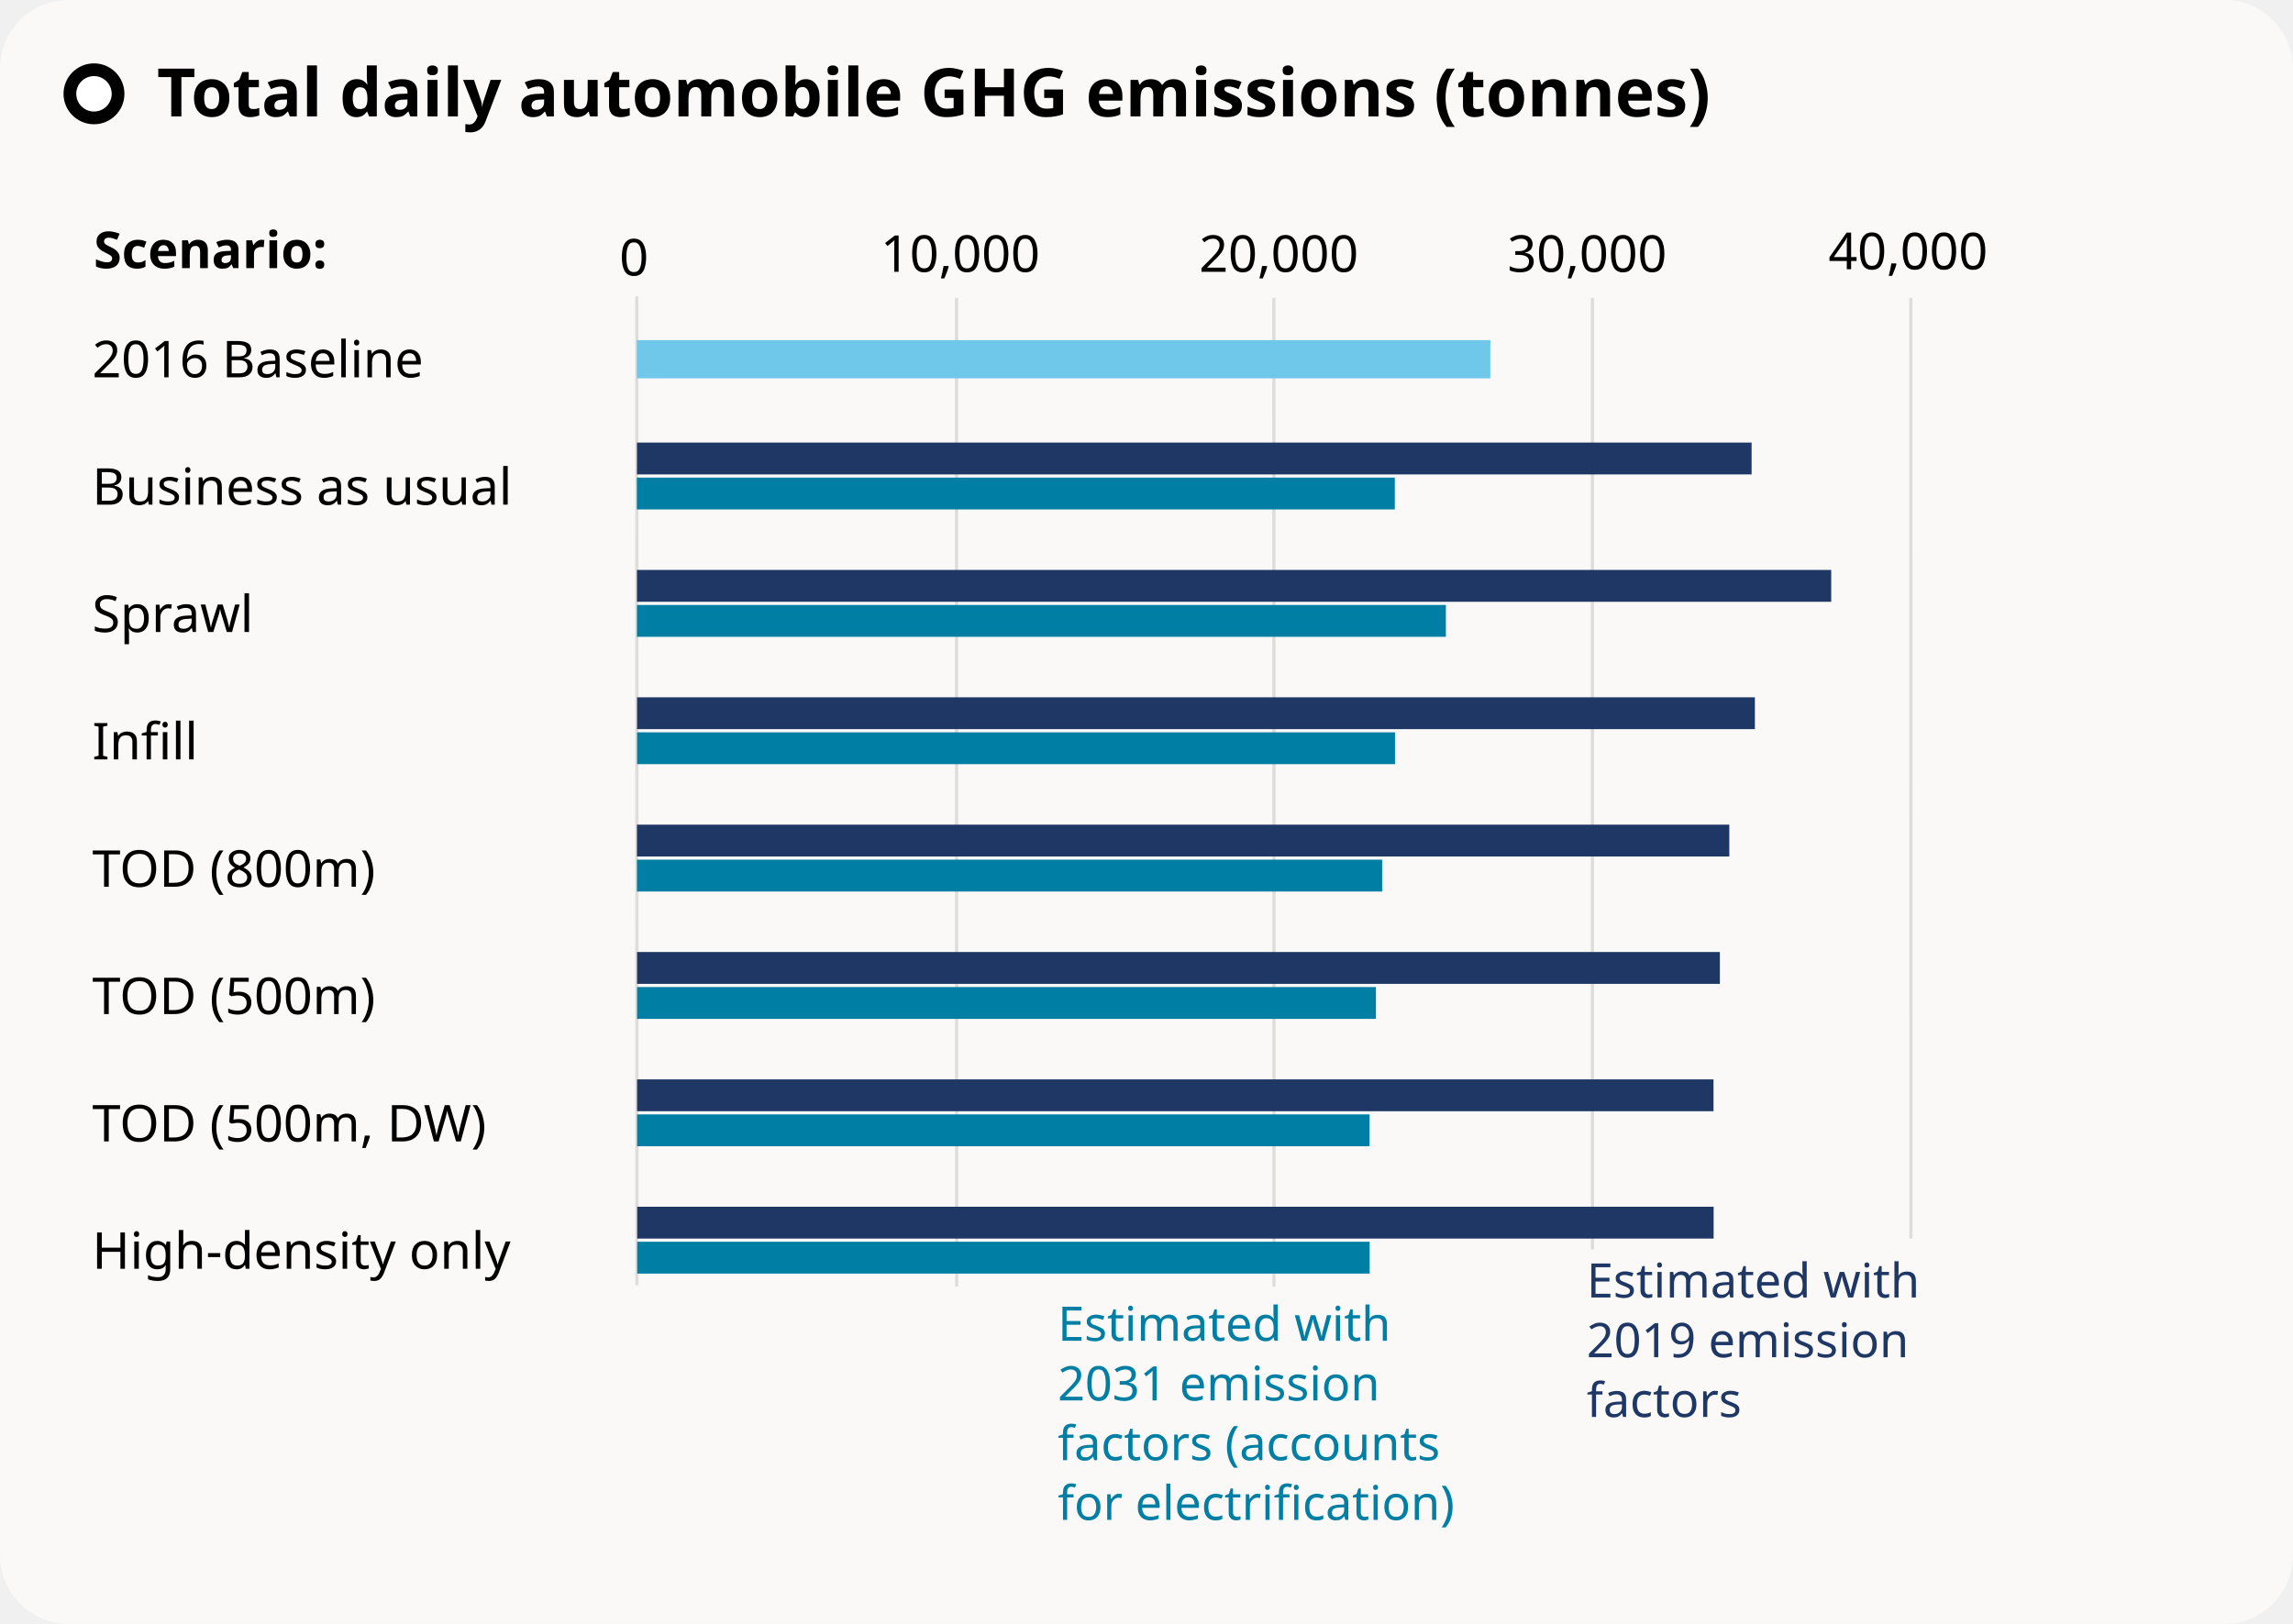
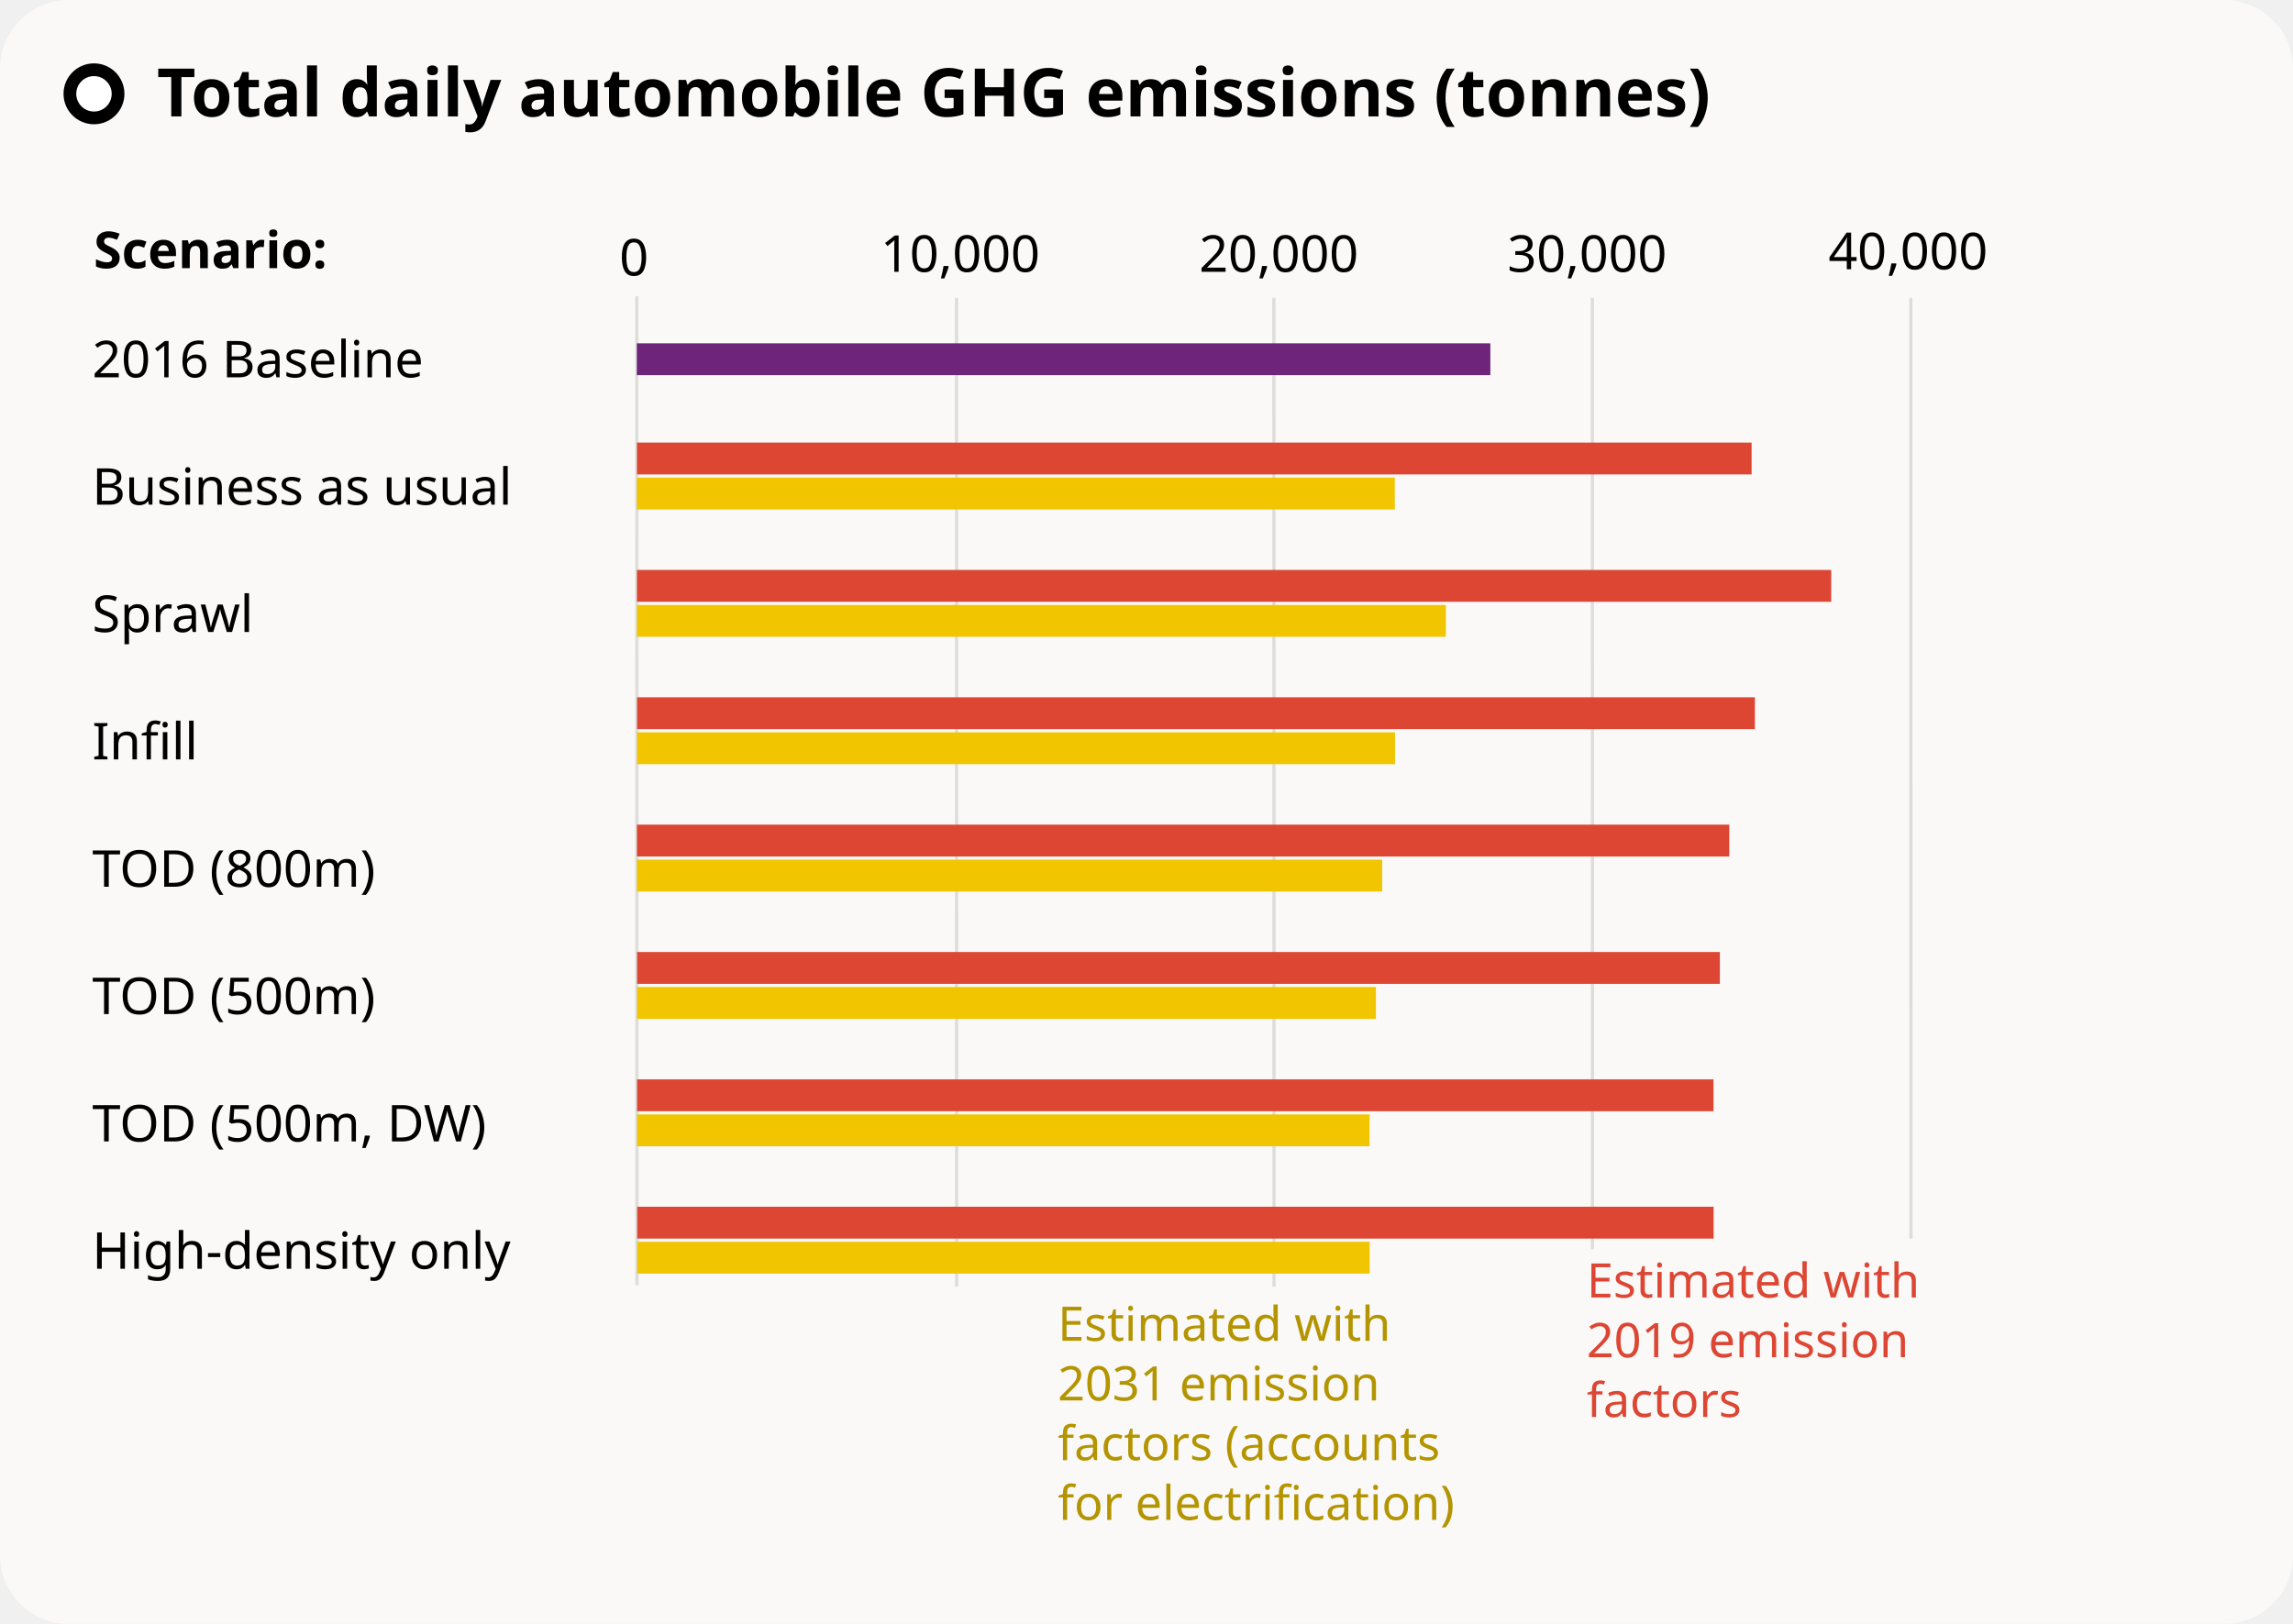
<svg xmlns="http://www.w3.org/2000/svg" width="720" height="510" viewBox="0 0 190.5 134.938" version="1.1" id="svg1">
  <defs id="defs1" />
  <g id="layer1">
    <rect style="opacity:1;fill:#faf9f8;fill-opacity:1;fill-rule:evenodd;stroke:none;stroke-width:0.265;stroke-linecap:round;stroke-linejoin:round;stroke-dasharray:none;stroke-opacity:1" id="rect25" width="190.5" height="134.938" x="-2.8610229e-06" y="0" rx="5.706" ry="5.706" />
    <text id="text237-0-6-6-6-12" xml:space="preserve" x="7.66" y="31.35" style="font-style:normal;font-variant:normal;font-weight:normal;font-stretch:normal;font-size:4.233px;line-height:10.583px;font-family:'Inter 24pt';-inkscape-font-specification:'Inter 24pt, Normal';font-variant-ligatures:normal;font-variant-caps:normal;font-variant-numeric:normal;font-variant-east-asian:normal;fill:#000000;stroke-width:0.353">
      <tspan id="tspan16" x="7.66" y="31.35" style="line-height:10.583px">2016 Baseline</tspan>
      <tspan x="7.66" y="41.934" id="tspan4" style="line-height:10.583px">Business as usual</tspan>
      <tspan x="7.66" y="52.517" id="tspan5" style="line-height:10.583px">Sprawl</tspan>
      <tspan x="7.66" y="63.1" id="tspan6" style="line-height:10.583px">Infill</tspan>
      <tspan x="7.66" y="73.684" id="tspan10" style="line-height:10.583px">TOD (800m)</tspan>
      <tspan x="7.66" y="84.267" id="tspan11" style="line-height:10.583px">TOD (500m)</tspan>
      <tspan x="7.66" y="94.85" id="tspan13" style="line-height:10.583px">TOD (500m, DW)</tspan>
      <tspan x="7.66" y="105.433" id="tspan14" style="line-height:10.583px">High-density only</tspan>
      <tspan x="7.66" y="116.017" id="tspan15" style="line-height:10.583px" />
    </text>
    <text id="text237-0-6-6-6-4" xml:space="preserve" x="13.038" y="9.674" style="font-style:normal;font-variant:normal;font-weight:normal;font-stretch:normal;font-size:4.763px;font-family:'Inter 24pt';-inkscape-font-specification:'Inter 24pt, Normal';font-variant-ligatures:normal;font-variant-caps:normal;font-variant-numeric:normal;font-variant-east-asian:normal;fill:#000000;stroke-width:0.353">
      <tspan x="13.038" y="9.674" style="font-style:normal;font-variant:normal;font-weight:bold;font-stretch:normal;font-size:5.556px;font-family:'Inter 24pt';-inkscape-font-specification:'Inter 24pt, Bold';font-variant-ligatures:normal;font-variant-caps:normal;font-variant-numeric:normal;font-variant-east-asian:normal;fill:#000000" id="tspan12">Total daily automobile GHG emissions (tonnes) </tspan>
    </text>
    <text id="text237-0-6-6-6-1-3" xml:space="preserve" x="73.157" y="22.587" style="font-style:normal;font-variant:normal;font-weight:normal;font-stretch:normal;font-size:4.233px;font-family:'Inter 24pt';-inkscape-font-specification:'Inter 24pt, Normal';font-variant-ligatures:normal;font-variant-caps:normal;font-variant-numeric:normal;font-variant-east-asian:normal;fill:#000000;stroke-width:0.353">
      <tspan id="tspan2-5-6" x="73.157" y="22.587">10,000</tspan>
    </text>
    <text id="text237-0-6-6-6-1-3-5" xml:space="preserve" x="7.786" y="22.283" style="font-style:normal;font-variant:normal;font-weight:normal;font-stretch:normal;font-size:4.233px;font-family:'Inter 24pt';-inkscape-font-specification:'Inter 24pt, Normal';font-variant-ligatures:normal;font-variant-caps:normal;font-variant-numeric:normal;font-variant-east-asian:normal;fill:#000000;stroke-width:0.353">
      <tspan id="tspan2-5-6-0" x="7.786" y="22.283" style="font-weight:bold">Scenario:</tspan>
    </text>
    <text id="text237-0-6-6-6-1-3-77" xml:space="preserve" x="51.46" y="22.891" style="font-style:normal;font-variant:normal;font-weight:normal;font-stretch:normal;font-size:4.233px;font-family:'Inter 24pt';-inkscape-font-specification:'Inter 24pt, Normal';font-variant-ligatures:normal;font-variant-caps:normal;font-variant-numeric:normal;font-variant-east-asian:normal;fill:#000000;stroke-width:0.353">
      <tspan id="tspan2-5-6-1" x="51.46" y="22.891">0</tspan>
    </text>
    <text id="text237-0-6-6-6-1-3-7" xml:space="preserve" x="99.616" y="22.587" style="font-style:normal;font-variant:normal;font-weight:normal;font-stretch:normal;font-size:4.233px;font-family:'Inter 24pt';-inkscape-font-specification:'Inter 24pt, Normal';font-variant-ligatures:normal;font-variant-caps:normal;font-variant-numeric:normal;font-variant-east-asian:normal;fill:#000000;stroke-width:0.353">
      <tspan id="tspan2-5-6-6" x="99.616" y="22.587">20,000</tspan>
    </text>
    <text id="text237-0-6-6-6-1-3-7-7" xml:space="preserve" x="125.234" y="22.587" style="font-style:normal;font-variant:normal;font-weight:normal;font-stretch:normal;font-size:4.233px;font-family:'Inter 24pt';-inkscape-font-specification:'Inter 24pt, Normal';font-variant-ligatures:normal;font-variant-caps:normal;font-variant-numeric:normal;font-variant-east-asian:normal;fill:#000000;stroke-width:0.353">
      <tspan id="tspan2-5-6-6-4" x="125.234" y="22.587">30,000</tspan>
    </text>
    <text id="text237-0-6-6-6-1-3-7-7-7" xml:space="preserve" x="151.9" y="22.374" style="font-style:normal;font-variant:normal;font-weight:normal;font-stretch:normal;font-size:4.233px;font-family:'Inter 24pt';-inkscape-font-specification:'Inter 24pt, Normal';font-variant-ligatures:normal;font-variant-caps:normal;font-variant-numeric:normal;font-variant-east-asian:normal;fill:#000000;stroke-width:0.353">
      <tspan id="tspan2-5-6-6-4-6" x="151.9" y="22.374">40,000</tspan>
    </text>
    <rect style="fill:#ffffff;fill-opacity:1;fill-rule:evenodd;stroke:#000000;stroke-width:1.058;stroke-linecap:round;stroke-linejoin:round;stroke-dasharray:none;stroke-dashoffset:0" id="rect1" width="4.002" height="4.002" x="5.806" y="5.795" rx="2.001" ry="2.001" />
    <g id="g17" style="fill:#c0bfbc;stroke:#deddda;stroke-width:1.016" transform="matrix(1,0,0,0.9690734,0,4.237419)">
      <path style="fill:#c0bfbc;stroke:#deddda;stroke-width:0.269px;stroke-linecap:butt;stroke-linejoin:miter;stroke-opacity:1" d="m 52.907,21.034 0.01,84.799" id="path16" />
      <path style="fill:#c0bfbc;stroke:#deddda;stroke-width:0.269px;stroke-linecap:butt;stroke-linejoin:miter;stroke-opacity:1" d="m 79.467,21.167 0.01,84.799" id="path16-1" />
      <path style="fill:#c0bfbc;stroke:#deddda;stroke-width:0.269px;stroke-linecap:butt;stroke-linejoin:miter;stroke-opacity:1" d="m 105.833,21.167 0.01,84.799" id="path16-4" />
      <path style="fill:#c0bfbc;stroke:#deddda;stroke-width:0.269px;stroke-linecap:butt;stroke-linejoin:miter;stroke-opacity:1" d="m 132.292,21.167 0.01,81.589" id="path16-10" />
      <path style="fill:#c0bfbc;stroke:#deddda;stroke-width:0.269px;stroke-linecap:butt;stroke-linejoin:miter;stroke-opacity:1" d="m 158.75,21.167 0.01,80.668" id="path16-10-6" />
    </g>
-     <path style="fill:#6fc7ea;fill-opacity:1;stroke:#6fc7ea;stroke-width:3.175;stroke-linecap:butt;stroke-linejoin:miter;stroke-dasharray:none;stroke-opacity:1" d="M 52.907,29.851 H 123.815" id="path3-4-0-6-1-7-9-2-3" />
-     <path style="fill:#6d247a;fill-opacity:1;stroke:#1e3765;stroke-width:2.646;stroke-linecap:butt;stroke-linejoin:miter;stroke-dasharray:none;stroke-opacity:1" d="M 52.917,38.1 H 145.521" id="path3-4-0-6-1-7-9-2-3-0" />
-     <path style="fill:#6d247a;fill-opacity:1;stroke:#017ea3;stroke-width:2.646;stroke-linecap:butt;stroke-linejoin:miter;stroke-dasharray:none;stroke-opacity:1" d="M 115.879,41.01 H 52.909" id="path3-4-0-6-1-7-9-2-3-0-4" />
-     <path style="fill:#6d247a;fill-opacity:1;stroke:#1e3765;stroke-width:2.646;stroke-linecap:butt;stroke-linejoin:miter;stroke-dasharray:none;stroke-opacity:1" d="M 52.917,48.683 H 152.135" id="path3-4-0-6-1-7-9-2-3-8" />
-     <path style="fill:#6d247a;fill-opacity:1;stroke:#1e3765;stroke-width:2.646;stroke-linecap:butt;stroke-linejoin:miter;stroke-dasharray:none;stroke-opacity:1" d="M 52.927,59.267 H 145.795" id="path3-4-0-6-1-7-9-2-3-0-7" />
-     <path style="fill:#6d247a;fill-opacity:1;stroke:#1e3765;stroke-width:2.646;stroke-linecap:butt;stroke-linejoin:miter;stroke-dasharray:none;stroke-opacity:1" d="M 52.917,69.85 H 143.669" id="path3-4-0-6-1-7-9-2-3-3" />
-     <path style="fill:#6d247a;fill-opacity:1;stroke:#1e3765;stroke-width:2.646;stroke-linecap:butt;stroke-linejoin:miter;stroke-dasharray:none;stroke-opacity:1" d="M 52.927,80.433 H 142.885" id="path3-4-0-6-1-7-9-2-3-0-75" />
-     <path style="fill:#6d247a;fill-opacity:1;stroke:#1e3765;stroke-width:2.646;stroke-linecap:butt;stroke-linejoin:miter;stroke-dasharray:none;stroke-opacity:1" d="M 52.927,91.017 H 142.356" id="path3-4-0-6-1-7-9-2-3-8-9" />
-     <path style="fill:#6d247a;fill-opacity:1;stroke:#1e3765;stroke-width:2.646;stroke-linecap:butt;stroke-linejoin:miter;stroke-dasharray:none;stroke-opacity:1" d="M 52.937,101.6 H 142.366" id="path3-4-0-6-1-7-9-2-3-0-7-2" />
-     <path style="fill:#6d247a;fill-opacity:1;stroke:#017ea3;stroke-width:2.646;stroke-linecap:butt;stroke-linejoin:miter;stroke-dasharray:none;stroke-opacity:1" d="M 120.121,51.594 H 52.917" id="path3-4-0-6-1-7-9-2-3-0-4-8" />
-     <path style="fill:#6d247a;fill-opacity:1;stroke:#017ea3;stroke-width:2.646;stroke-linecap:butt;stroke-linejoin:miter;stroke-dasharray:none;stroke-opacity:1" d="M 115.897,62.177 H 52.927" id="path3-4-0-6-1-7-9-2-3-0-4-8-4" />
-     <path style="fill:#6d247a;fill-opacity:1;stroke:#017ea3;stroke-width:2.646;stroke-linecap:butt;stroke-linejoin:miter;stroke-dasharray:none;stroke-opacity:1" d="M 114.829,72.76 H 52.917" id="path3-4-0-6-1-7-9-2-3-0-4-8-4-8" />
-     <path style="fill:#6d247a;fill-opacity:1;stroke:#017ea3;stroke-width:2.646;stroke-linecap:butt;stroke-linejoin:miter;stroke-dasharray:none;stroke-opacity:1" d="M 114.31,83.344 H 52.927" id="path3-4-0-6-1-7-9-2-3-0-4-8-4-8-7" />
-     <path style="fill:#6d247a;fill-opacity:1;stroke:#017ea3;stroke-width:2.646;stroke-linecap:butt;stroke-linejoin:miter;stroke-dasharray:none;stroke-opacity:1" d="M 113.781,93.927 H 52.927" id="path3-4-0-6-1-7-9-2-3-0-4-8-4-8-7-0" />
-     <path style="fill:#6d247a;fill-opacity:1;stroke:#017ea3;stroke-width:2.646;stroke-linecap:butt;stroke-linejoin:miter;stroke-dasharray:none;stroke-opacity:1" d="M 113.791,104.51 H 52.937" id="path3-4-0-6-1-7-9-2-3-0-4-8-4-8-7-0-4" />
-     <text id="text237-0-6-6-6-4-4-5-9-1-6-9" xml:space="preserve" x="87.876" y="111.413" style="font-style:normal;font-variant:normal;font-weight:bold;font-stretch:normal;font-size:3.969px;font-family:'Inter 24pt';-inkscape-font-specification:'Inter 24pt, Bold';font-variant-ligatures:normal;font-variant-caps:normal;font-variant-numeric:normal;font-variant-east-asian:normal;fill:#017ea3;fill-opacity:1;stroke-width:0.353">
-       <tspan x="87.876" y="111.413" style="font-style:normal;font-variant:normal;font-weight:normal;font-stretch:normal;font-size:3.969px;font-family:'Inter 24pt';-inkscape-font-specification:'Inter 24pt, Bold';font-variant-ligatures:normal;font-variant-caps:normal;font-variant-numeric:normal;font-variant-east-asian:normal;fill:#017ea3;fill-opacity:1;stroke-width:0.353" id="tspan17">Estimated with</tspan>
-       <tspan x="87.876" y="116.374" style="font-style:normal;font-variant:normal;font-weight:normal;font-stretch:normal;font-size:3.969px;font-family:'Inter 24pt';-inkscape-font-specification:'Inter 24pt, Bold';font-variant-ligatures:normal;font-variant-caps:normal;font-variant-numeric:normal;font-variant-east-asian:normal;fill:#017ea3;fill-opacity:1;stroke-width:0.353" id="tspan18">2031 emission</tspan>
-       <tspan x="87.876" y="121.335" style="font-style:normal;font-variant:normal;font-weight:normal;font-stretch:normal;font-size:3.969px;font-family:'Inter 24pt';-inkscape-font-specification:'Inter 24pt, Bold';font-variant-ligatures:normal;font-variant-caps:normal;font-variant-numeric:normal;font-variant-east-asian:normal;fill:#017ea3;fill-opacity:1;stroke-width:0.353" id="tspan19">factors (accounts</tspan>
-       <tspan x="87.876" y="126.296" style="font-style:normal;font-variant:normal;font-weight:normal;font-stretch:normal;font-size:3.969px;font-family:'Inter 24pt';-inkscape-font-specification:'Inter 24pt, Bold';font-variant-ligatures:normal;font-variant-caps:normal;font-variant-numeric:normal;font-variant-east-asian:normal;fill:#017ea3;fill-opacity:1;stroke-width:0.353" id="tspan22">for electrification)</tspan>
+     <path style="fill:#6d247a;fill-opacity:1;stroke:#6d247a;stroke-width:2.646;stroke-linecap:butt;stroke-linejoin:miter;stroke-dasharray:none;stroke-opacity:1" d="M 52.907,29.851 H 123.815" id="path3-4-0-6-1-7-9-2-3" />
+     <path style="fill:#6d247a;fill-opacity:1;stroke:#dc4633;stroke-width:2.646;stroke-linecap:butt;stroke-linejoin:miter;stroke-dasharray:none;stroke-opacity:1" d="M 52.917,38.1 H 145.521" id="path3-4-0-6-1-7-9-2-3-0" />
+     <path style="fill:#6d247a;fill-opacity:1;stroke:#f1c500;stroke-width:2.646;stroke-linecap:butt;stroke-linejoin:miter;stroke-dasharray:none;stroke-opacity:1" d="M 115.879,41.01 H 52.909" id="path3-4-0-6-1-7-9-2-3-0-4" />
+     <path style="fill:#6d247a;fill-opacity:1;stroke:#dc4633;stroke-width:2.646;stroke-linecap:butt;stroke-linejoin:miter;stroke-dasharray:none;stroke-opacity:1" d="M 52.917,48.683 H 152.135" id="path3-4-0-6-1-7-9-2-3-8" />
+     <path style="fill:#6d247a;fill-opacity:1;stroke:#dc4633;stroke-width:2.646;stroke-linecap:butt;stroke-linejoin:miter;stroke-dasharray:none;stroke-opacity:1" d="M 52.927,59.267 H 145.795" id="path3-4-0-6-1-7-9-2-3-0-7" />
+     <path style="fill:#6d247a;fill-opacity:1;stroke:#dc4633;stroke-width:2.646;stroke-linecap:butt;stroke-linejoin:miter;stroke-dasharray:none;stroke-opacity:1" d="M 52.917,69.85 H 143.669" id="path3-4-0-6-1-7-9-2-3-3" />
+     <path style="fill:#6d247a;fill-opacity:1;stroke:#dc4633;stroke-width:2.646;stroke-linecap:butt;stroke-linejoin:miter;stroke-dasharray:none;stroke-opacity:1" d="M 52.927,80.433 H 142.885" id="path3-4-0-6-1-7-9-2-3-0-75" />
+     <path style="fill:#6d247a;fill-opacity:1;stroke:#dc4633;stroke-width:2.646;stroke-linecap:butt;stroke-linejoin:miter;stroke-dasharray:none;stroke-opacity:1" d="M 52.927,91.017 H 142.356" id="path3-4-0-6-1-7-9-2-3-8-9" />
+     <path style="fill:#6d247a;fill-opacity:1;stroke:#dc4633;stroke-width:2.646;stroke-linecap:butt;stroke-linejoin:miter;stroke-dasharray:none;stroke-opacity:1" d="M 52.937,101.6 H 142.366" id="path3-4-0-6-1-7-9-2-3-0-7-2" />
+     <path style="fill:#6d247a;fill-opacity:1;stroke:#f1c500;stroke-width:2.646;stroke-linecap:butt;stroke-linejoin:miter;stroke-dasharray:none;stroke-opacity:1" d="M 120.121,51.594 H 52.917" id="path3-4-0-6-1-7-9-2-3-0-4-8" />
+     <path style="fill:#6d247a;fill-opacity:1;stroke:#f1c500;stroke-width:2.646;stroke-linecap:butt;stroke-linejoin:miter;stroke-dasharray:none;stroke-opacity:1" d="M 115.897,62.177 H 52.927" id="path3-4-0-6-1-7-9-2-3-0-4-8-4" />
+     <path style="fill:#6d247a;fill-opacity:1;stroke:#f1c500;stroke-width:2.646;stroke-linecap:butt;stroke-linejoin:miter;stroke-dasharray:none;stroke-opacity:1" d="M 114.829,72.76 H 52.917" id="path3-4-0-6-1-7-9-2-3-0-4-8-4-8" />
+     <path style="fill:#6d247a;fill-opacity:1;stroke:#f1c500;stroke-width:2.646;stroke-linecap:butt;stroke-linejoin:miter;stroke-dasharray:none;stroke-opacity:1" d="M 114.31,83.344 H 52.927" id="path3-4-0-6-1-7-9-2-3-0-4-8-4-8-7" />
+     <path style="fill:#6d247a;fill-opacity:1;stroke:#f1c500;stroke-width:2.646;stroke-linecap:butt;stroke-linejoin:miter;stroke-dasharray:none;stroke-opacity:1" d="M 113.781,93.927 H 52.927" id="path3-4-0-6-1-7-9-2-3-0-4-8-4-8-7-0" />
+     <path style="fill:#6d247a;fill-opacity:1;stroke:#f1c500;stroke-width:2.646;stroke-linecap:butt;stroke-linejoin:miter;stroke-dasharray:none;stroke-opacity:1" d="M 113.791,104.51 H 52.937" id="path3-4-0-6-1-7-9-2-3-0-4-8-4-8-7-0-4" />
+     <text id="text237-0-6-6-6-4-4-5-9-1-6-9" xml:space="preserve" x="87.876" y="111.413" style="font-style:normal;font-variant:normal;font-weight:bold;font-stretch:normal;font-size:3.969px;font-family:'Inter 24pt';-inkscape-font-specification:'Inter 24pt, Bold';font-variant-ligatures:normal;font-variant-caps:normal;font-variant-numeric:normal;font-variant-east-asian:normal;fill:#b49400;fill-opacity:1;stroke-width:0.353">
+       <tspan x="87.876" y="111.413" style="font-style:normal;font-variant:normal;font-weight:normal;font-stretch:normal;font-size:3.969px;font-family:'Inter 24pt';-inkscape-font-specification:'Inter 24pt, Bold';font-variant-ligatures:normal;font-variant-caps:normal;font-variant-numeric:normal;font-variant-east-asian:normal;fill:#b49400;fill-opacity:1;stroke-width:0.353" id="tspan17">Estimated with</tspan>
+       <tspan x="87.876" y="116.374" style="font-style:normal;font-variant:normal;font-weight:normal;font-stretch:normal;font-size:3.969px;font-family:'Inter 24pt';-inkscape-font-specification:'Inter 24pt, Bold';font-variant-ligatures:normal;font-variant-caps:normal;font-variant-numeric:normal;font-variant-east-asian:normal;fill:#b49400;fill-opacity:1;stroke-width:0.353" id="tspan18">2031 emission</tspan>
+       <tspan x="87.876" y="121.335" style="font-style:normal;font-variant:normal;font-weight:normal;font-stretch:normal;font-size:3.969px;font-family:'Inter 24pt';-inkscape-font-specification:'Inter 24pt, Bold';font-variant-ligatures:normal;font-variant-caps:normal;font-variant-numeric:normal;font-variant-east-asian:normal;fill:#b49400;fill-opacity:1;stroke-width:0.353" id="tspan19">factors (accounts</tspan>
+       <tspan x="87.876" y="126.296" style="font-style:normal;font-variant:normal;font-weight:normal;font-stretch:normal;font-size:3.969px;font-family:'Inter 24pt';-inkscape-font-specification:'Inter 24pt, Bold';font-variant-ligatures:normal;font-variant-caps:normal;font-variant-numeric:normal;font-variant-east-asian:normal;fill:#b49400;fill-opacity:1;stroke-width:0.353" id="tspan22">for electrification)</tspan>
    </text>
-     <text id="text237-0-6-6-6-4-4-5-9-1-6" xml:space="preserve" x="131.819" y="107.819" style="font-style:normal;font-variant:normal;font-weight:bold;font-stretch:normal;font-size:3.969px;font-family:'Inter 24pt';-inkscape-font-specification:'Inter 24pt, Bold';font-variant-ligatures:normal;font-variant-caps:normal;font-variant-numeric:normal;font-variant-east-asian:normal;fill:#1e3765;fill-opacity:1;stroke-width:0.353">
-       <tspan x="131.819" y="107.819" style="font-style:normal;font-variant:normal;font-weight:normal;font-stretch:normal;font-size:3.969px;font-family:'Inter 24pt';-inkscape-font-specification:'Inter 24pt, Bold';font-variant-ligatures:normal;font-variant-caps:normal;font-variant-numeric:normal;font-variant-east-asian:normal;fill:#1e3765;fill-opacity:1;stroke-width:0.353" id="tspan8-9">Estimated with</tspan>
-       <tspan x="131.819" y="112.78" style="font-style:normal;font-variant:normal;font-weight:normal;font-stretch:normal;font-size:3.969px;font-family:'Inter 24pt';-inkscape-font-specification:'Inter 24pt, Bold';font-variant-ligatures:normal;font-variant-caps:normal;font-variant-numeric:normal;font-variant-east-asian:normal;fill:#1e3765;fill-opacity:1;stroke-width:0.353" id="tspan20">2019 emission</tspan>
-       <tspan x="131.819" y="117.741" style="font-style:normal;font-variant:normal;font-weight:normal;font-stretch:normal;font-size:3.969px;font-family:'Inter 24pt';-inkscape-font-specification:'Inter 24pt, Bold';font-variant-ligatures:normal;font-variant-caps:normal;font-variant-numeric:normal;font-variant-east-asian:normal;fill:#1e3765;fill-opacity:1;stroke-width:0.353" id="tspan21">factors</tspan>
+     <text id="text237-0-6-6-6-4-4-5-9-1-6" xml:space="preserve" x="131.819" y="107.819" style="font-style:normal;font-variant:normal;font-weight:bold;font-stretch:normal;font-size:3.969px;font-family:'Inter 24pt';-inkscape-font-specification:'Inter 24pt, Bold';font-variant-ligatures:normal;font-variant-caps:normal;font-variant-numeric:normal;font-variant-east-asian:normal;fill:#dc4633;fill-opacity:1;stroke-width:0.353">
+       <tspan x="131.819" y="107.819" style="font-style:normal;font-variant:normal;font-weight:normal;font-stretch:normal;font-size:3.969px;font-family:'Inter 24pt';-inkscape-font-specification:'Inter 24pt, Bold';font-variant-ligatures:normal;font-variant-caps:normal;font-variant-numeric:normal;font-variant-east-asian:normal;fill:#dc4633;fill-opacity:1;stroke-width:0.353" id="tspan8-9">Estimated with</tspan>
+       <tspan x="131.819" y="112.78" style="font-style:normal;font-variant:normal;font-weight:normal;font-stretch:normal;font-size:3.969px;font-family:'Inter 24pt';-inkscape-font-specification:'Inter 24pt, Bold';font-variant-ligatures:normal;font-variant-caps:normal;font-variant-numeric:normal;font-variant-east-asian:normal;fill:#dc4633;fill-opacity:1;stroke-width:0.353" id="tspan20">2019 emission</tspan>
+       <tspan x="131.819" y="117.741" style="font-style:normal;font-variant:normal;font-weight:normal;font-stretch:normal;font-size:3.969px;font-family:'Inter 24pt';-inkscape-font-specification:'Inter 24pt, Bold';font-variant-ligatures:normal;font-variant-caps:normal;font-variant-numeric:normal;font-variant-east-asian:normal;fill:#dc4633;fill-opacity:1;stroke-width:0.353" id="tspan21">factors</tspan>
    </text>
  </g>
</svg>
